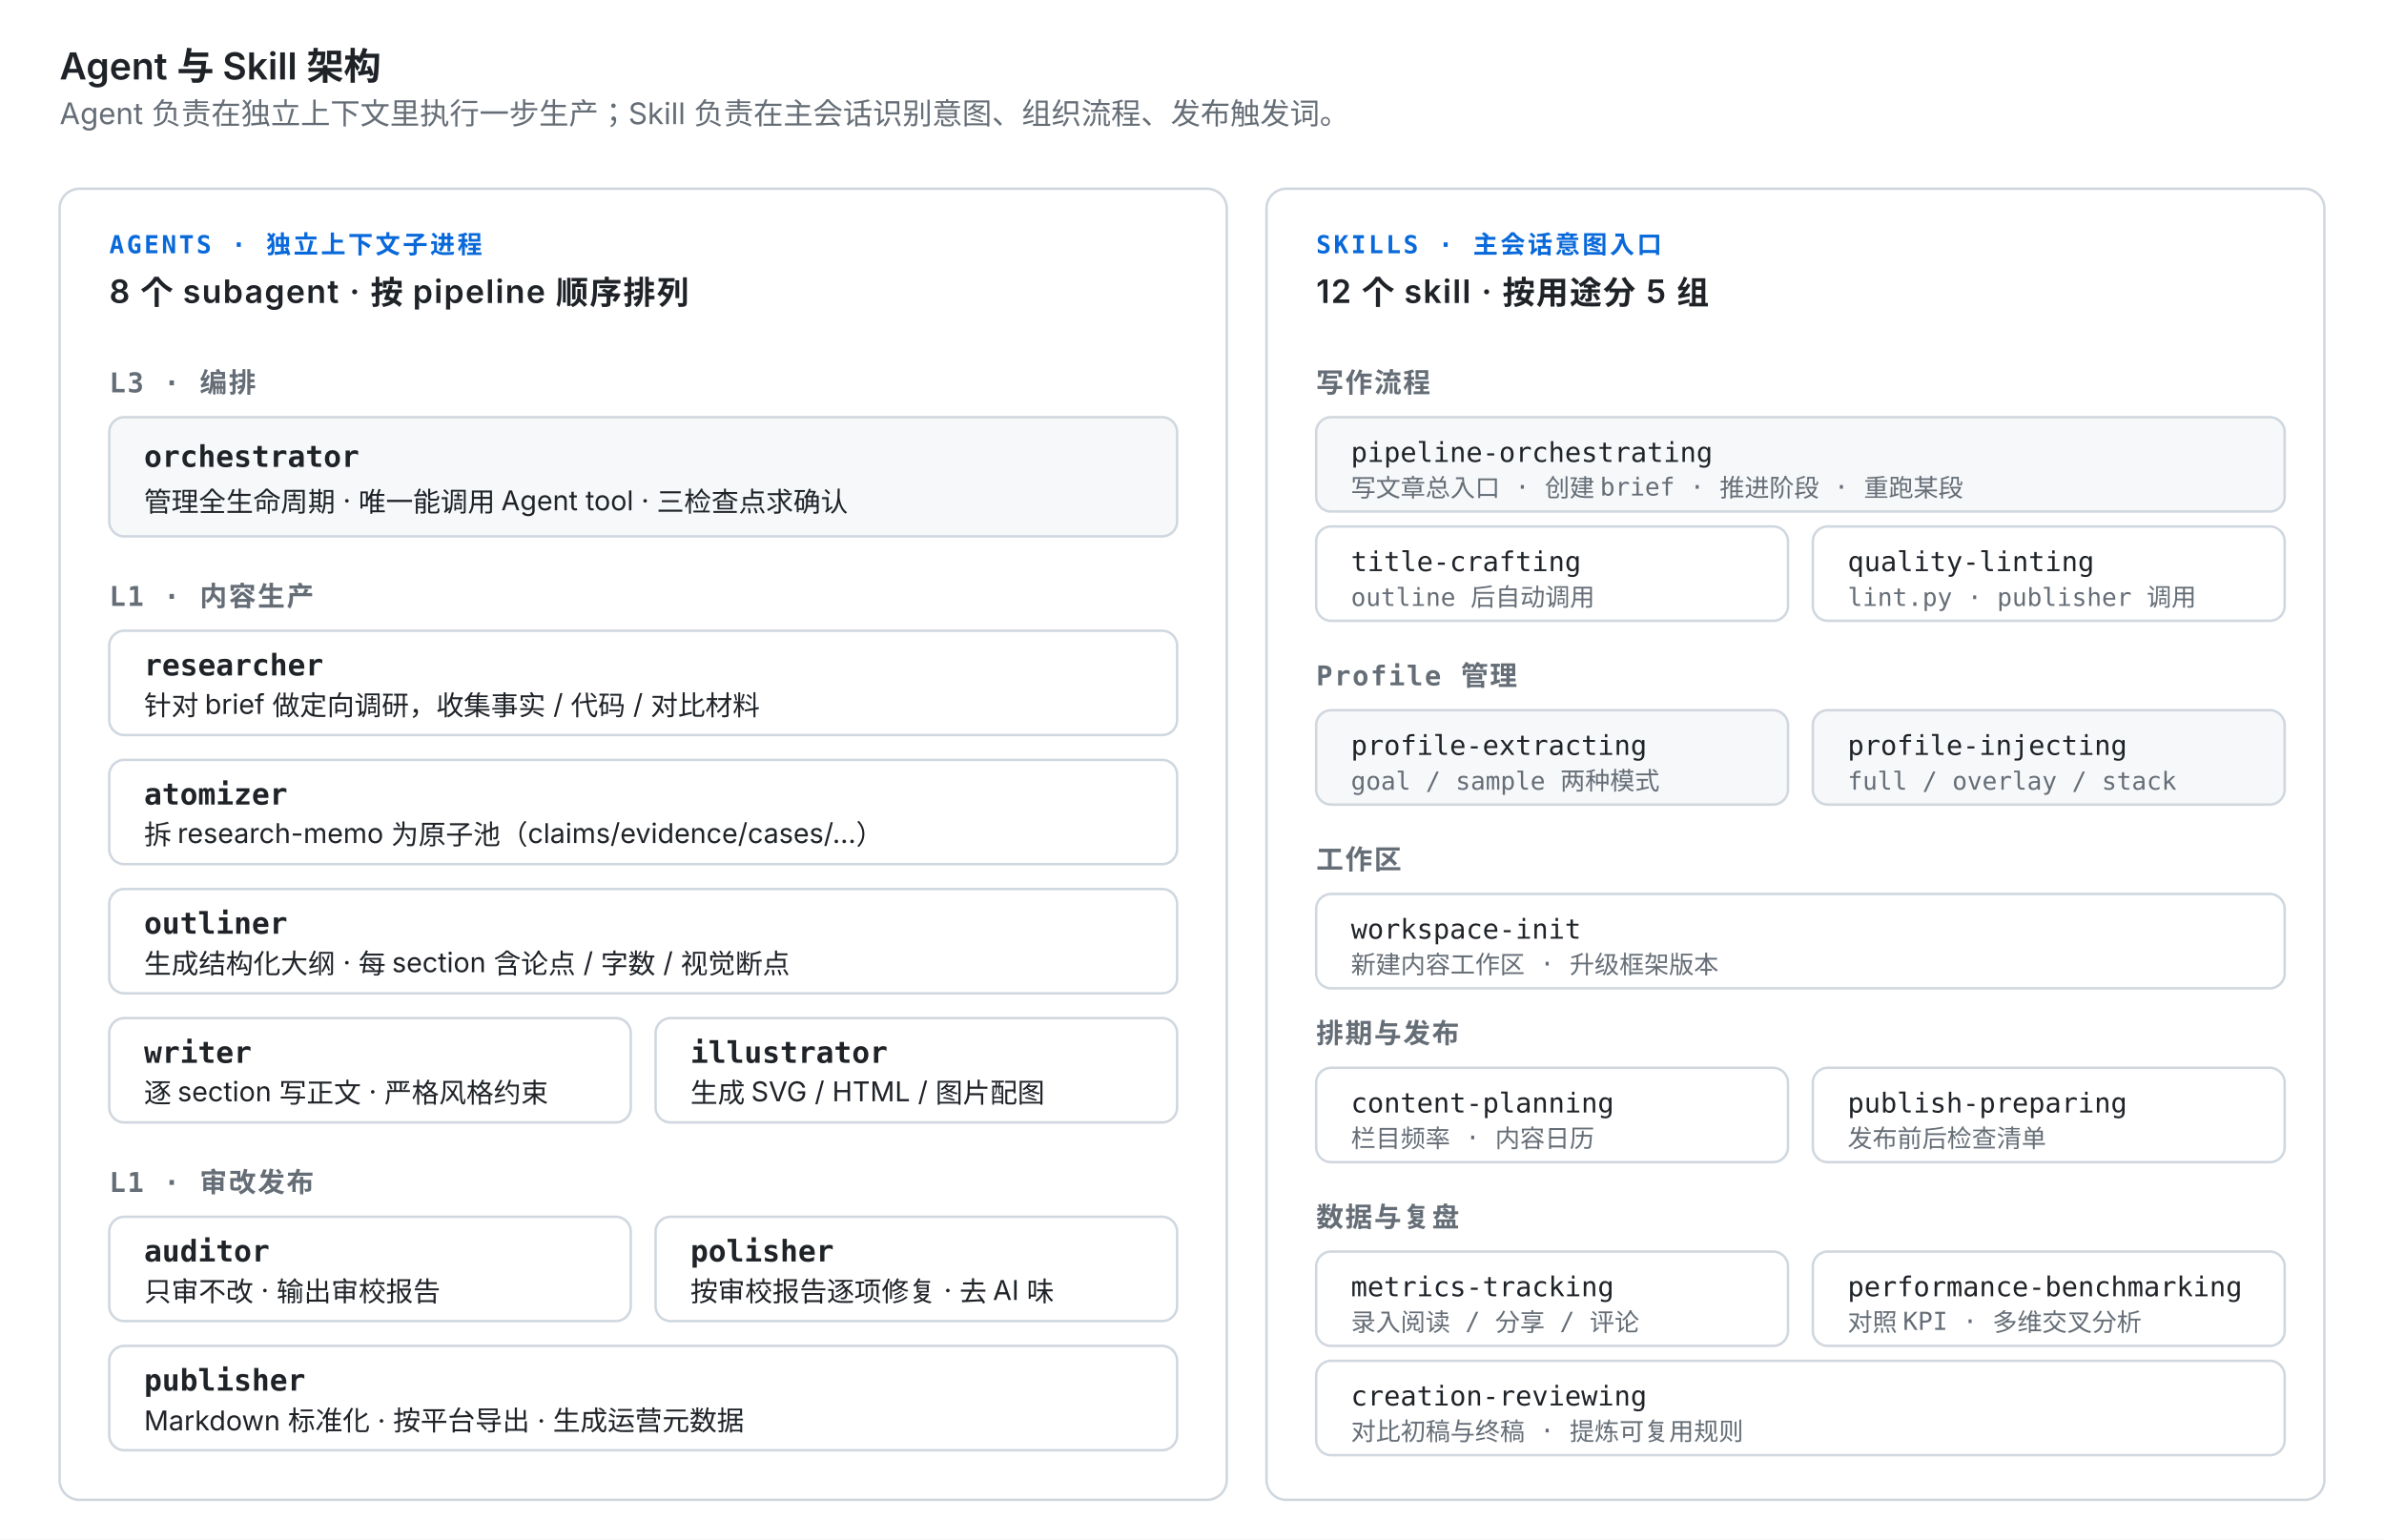
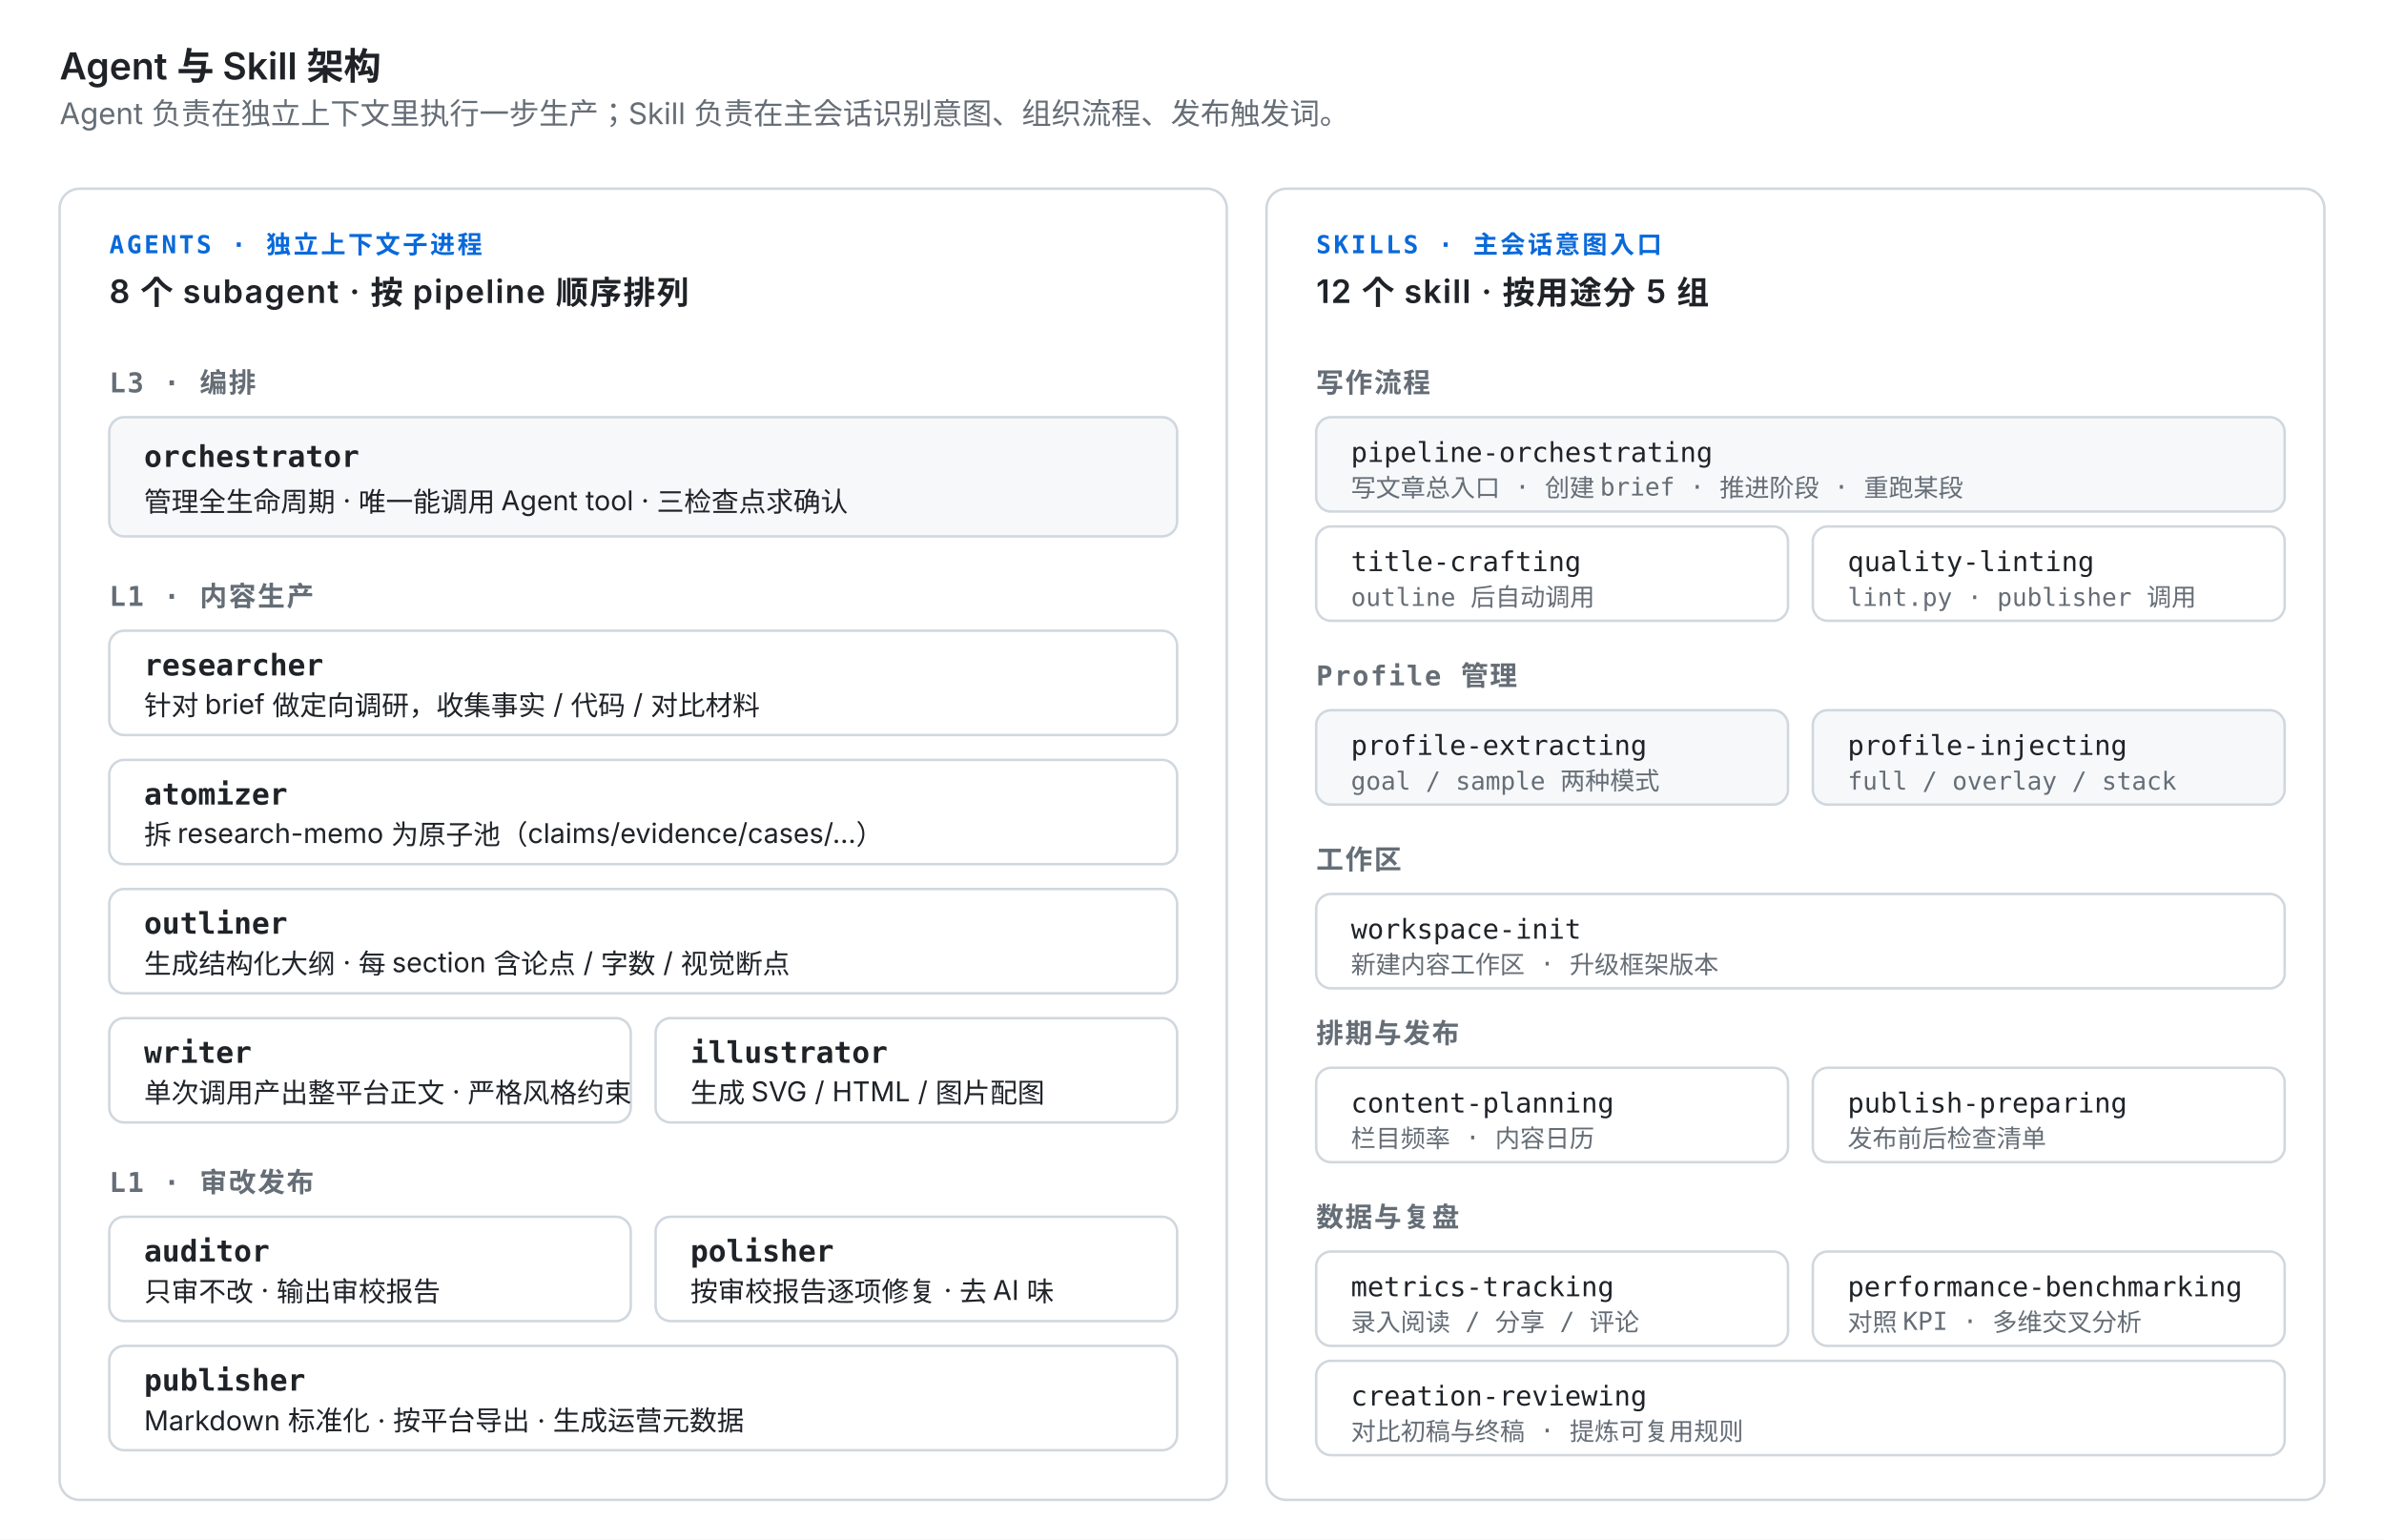
<svg xmlns="http://www.w3.org/2000/svg" viewBox="0 0 960 620" role="img" aria-label="InkFlow Agent 与 Skill 架构">
  <defs>
    <style>
      .bg        { fill: #FFFFFF; }
      .title     { font: 600 15px ui-sans-serif, -apple-system, "Segoe UI", "PingFang SC", "Microsoft YaHei", sans-serif; fill: #1F2328; }
      .subtitle  { font: 12px ui-sans-serif, -apple-system, "Segoe UI", "PingFang SC", sans-serif; fill: #656D76; }
      .col-h     { font: 600 13px ui-sans-serif, -apple-system, "Segoe UI", "PingFang SC", sans-serif; fill: #1F2328; letter-spacing: 0.04em; }
      .col-tag   { font: 600 10px ui-monospace, SFMono-Regular, Consolas, monospace; fill: #0969DA; letter-spacing: 0.1em; }
      .grp       { font: 600 11px ui-monospace, SFMono-Regular, Consolas, monospace; fill: #656D76; letter-spacing: 0.06em; }
      .agent     { font: 600 12px ui-monospace, SFMono-Regular, Consolas, monospace; fill: #1F2328; }
      .desc      { font: 11px ui-sans-serif, -apple-system, "Segoe UI", "PingFang SC", sans-serif; fill: #1F2328; }
      .mono      { font: 11px ui-monospace, SFMono-Regular, Consolas, monospace; fill: #1F2328; }
      .muted     { font: 10px ui-monospace, SFMono-Regular, Consolas, monospace; fill: #656D76; }
      .box       { fill: #FFFFFF; stroke: #D0D7DE; stroke-width: 1; }
      .box-grp   { fill: #F6F8FA; stroke: #D0D7DE; stroke-width: 1; }
      .divider   { stroke: #D0D7DE; stroke-width: 1; fill: none; }
      .arrow     { stroke: #8C959F; stroke-width: 1; fill: none; }
      .arrowhead { fill: #8C959F; }
    </style>
    <marker id="ar" viewBox="0 0 10 10" refX="9" refY="5" markerWidth="5" markerHeight="5" orient="auto-start-reverse">
      <path d="M0 0 L10 5 L0 10 z" class="arrowhead" />
    </marker>
  </defs>
  <rect class="bg" width="960" height="620" />
  <text x="24" y="32" class="title">Agent 与 Skill 架构</text>
  <text x="24" y="50" class="subtitle">Agent 负责在独立上下文里执行一步生产；Skill 负责在主会话识别意图、组织流程、发布触发词。</text>
  <rect x="24" y="76" width="470" height="528" rx="8" class="box" />
  <text x="44" y="102" class="col-tag">AGENTS · 独立上下文子进程</text>
  <text x="44" y="122" class="col-h">8 个 subagent · 按 pipeline 顺序排列</text>
  <text x="44" y="158" class="grp">L3 · 编排</text>
  <rect x="44" y="168" width="430" height="48" rx="6" class="box-grp" />
  <text x="58" y="188" class="agent">orchestrator</text>
  <text x="58" y="206" class="desc">管理全生命周期 · 唯一能调用 Agent tool · 三检查点求确认</text>
  <text x="44" y="244" class="grp">L1 · 内容生产</text>
  <rect x="44" y="254" width="430" height="42" rx="6" class="box" />
  <text x="58" y="272" class="agent">researcher</text>
  <text x="58" y="288" class="desc">针对 brief 做定向调研，收集事实 / 代码 / 对比材料</text>
  <rect x="44" y="306" width="430" height="42" rx="6" class="box" />
  <text x="58" y="324" class="agent">atomizer</text>
  <text x="58" y="340" class="desc">拆 research-memo 为原子池（claims/evidence/cases/…）</text>
  <rect x="44" y="358" width="430" height="42" rx="6" class="box" />
  <text x="58" y="376" class="agent">outliner</text>
  <text x="58" y="392" class="desc">生成结构化大纲 · 每 section 含论点 / 字数 / 视觉断点</text>
  <rect x="44" y="410" width="210" height="42" rx="6" class="box" />
  <text x="58" y="428" class="agent">writer</text>
-   <text x="58" y="444" class="desc">逐 section 写正文 · 严格风格约束</text>
+   <text x="58" y="444" class="desc">单次调用产出整平台正文 · 严格风格约束</text>
  <rect x="264" y="410" width="210" height="42" rx="6" class="box" />
  <text x="278" y="428" class="agent">illustrator</text>
  <text x="278" y="444" class="desc">生成 SVG / HTML / 图片配图</text>
  <text x="44" y="480" class="grp">L1 · 审改发布</text>
  <rect x="44" y="490" width="210" height="42" rx="6" class="box" />
  <text x="58" y="508" class="agent">auditor</text>
  <text x="58" y="524" class="desc">只审不改 · 输出审校报告</text>
  <rect x="264" y="490" width="210" height="42" rx="6" class="box" />
  <text x="278" y="508" class="agent">polisher</text>
  <text x="278" y="524" class="desc">按审校报告逐项修复 · 去 AI 味</text>
  <rect x="44" y="542" width="430" height="42" rx="6" class="box" />
  <text x="58" y="560" class="agent">publisher</text>
  <text x="58" y="576" class="desc">Markdown 标准化 · 按平台导出 · 生成运营元数据</text>
  <rect x="510" y="76" width="426" height="528" rx="8" class="box" />
  <text x="530" y="102" class="col-tag">SKILLS · 主会话意图入口</text>
  <text x="530" y="122" class="col-h">12 个 skill · 按用途分 5 组</text>
  <text x="530" y="158" class="grp">写作流程</text>
  <rect x="530" y="168" width="390" height="38" rx="6" class="box-grp" />
  <text x="544" y="186" class="mono">pipeline-orchestrating</text>
  <text x="544" y="200" class="muted">写文章总入口 · 创建 brief · 推进阶段 · 重跑某段</text>
  <rect x="530" y="212" width="190" height="38" rx="6" class="box" />
  <text x="544" y="230" class="mono">title-crafting</text>
  <text x="544" y="244" class="muted">outline 后自动调用</text>
  <rect x="730" y="212" width="190" height="38" rx="6" class="box" />
  <text x="744" y="230" class="mono">quality-linting</text>
  <text x="744" y="244" class="muted">lint.py · publisher 调用</text>
  <text x="530" y="276" class="grp">Profile 管理</text>
  <rect x="530" y="286" width="190" height="38" rx="6" class="box-grp" />
  <text x="544" y="304" class="mono">profile-extracting</text>
  <text x="544" y="318" class="muted">goal / sample 两种模式</text>
  <rect x="730" y="286" width="190" height="38" rx="6" class="box-grp" />
  <text x="744" y="304" class="mono">profile-injecting</text>
  <text x="744" y="318" class="muted">full / overlay / stack</text>
  <text x="530" y="350" class="grp">工作区</text>
  <rect x="530" y="360" width="390" height="38" rx="6" class="box" />
  <text x="544" y="378" class="mono">workspace-init</text>
  <text x="544" y="392" class="muted">新建内容工作区 · 升级框架版本</text>
  <text x="530" y="420" class="grp">排期与发布</text>
  <rect x="530" y="430" width="190" height="38" rx="6" class="box" />
  <text x="544" y="448" class="mono">content-planning</text>
  <text x="544" y="462" class="muted">栏目频率 · 内容日历</text>
  <rect x="730" y="430" width="190" height="38" rx="6" class="box" />
  <text x="744" y="448" class="mono">publish-preparing</text>
  <text x="744" y="462" class="muted">发布前后检查清单</text>
  <text x="530" y="494" class="grp">数据与复盘</text>
  <rect x="530" y="504" width="190" height="38" rx="6" class="box" />
  <text x="544" y="522" class="mono">metrics-tracking</text>
  <text x="544" y="536" class="muted">录入阅读 / 分享 / 评论</text>
  <rect x="730" y="504" width="190" height="38" rx="6" class="box" />
  <text x="744" y="522" class="mono">performance-benchmarking</text>
  <text x="744" y="536" class="muted">对照 KPI · 多维交叉分析</text>
  <rect x="530" y="548" width="390" height="38" rx="6" class="box" />
  <text x="544" y="566" class="mono">creation-reviewing</text>
  <text x="544" y="580" class="muted">对比初稿与终稿 · 提炼可复用规则</text>
</svg>
